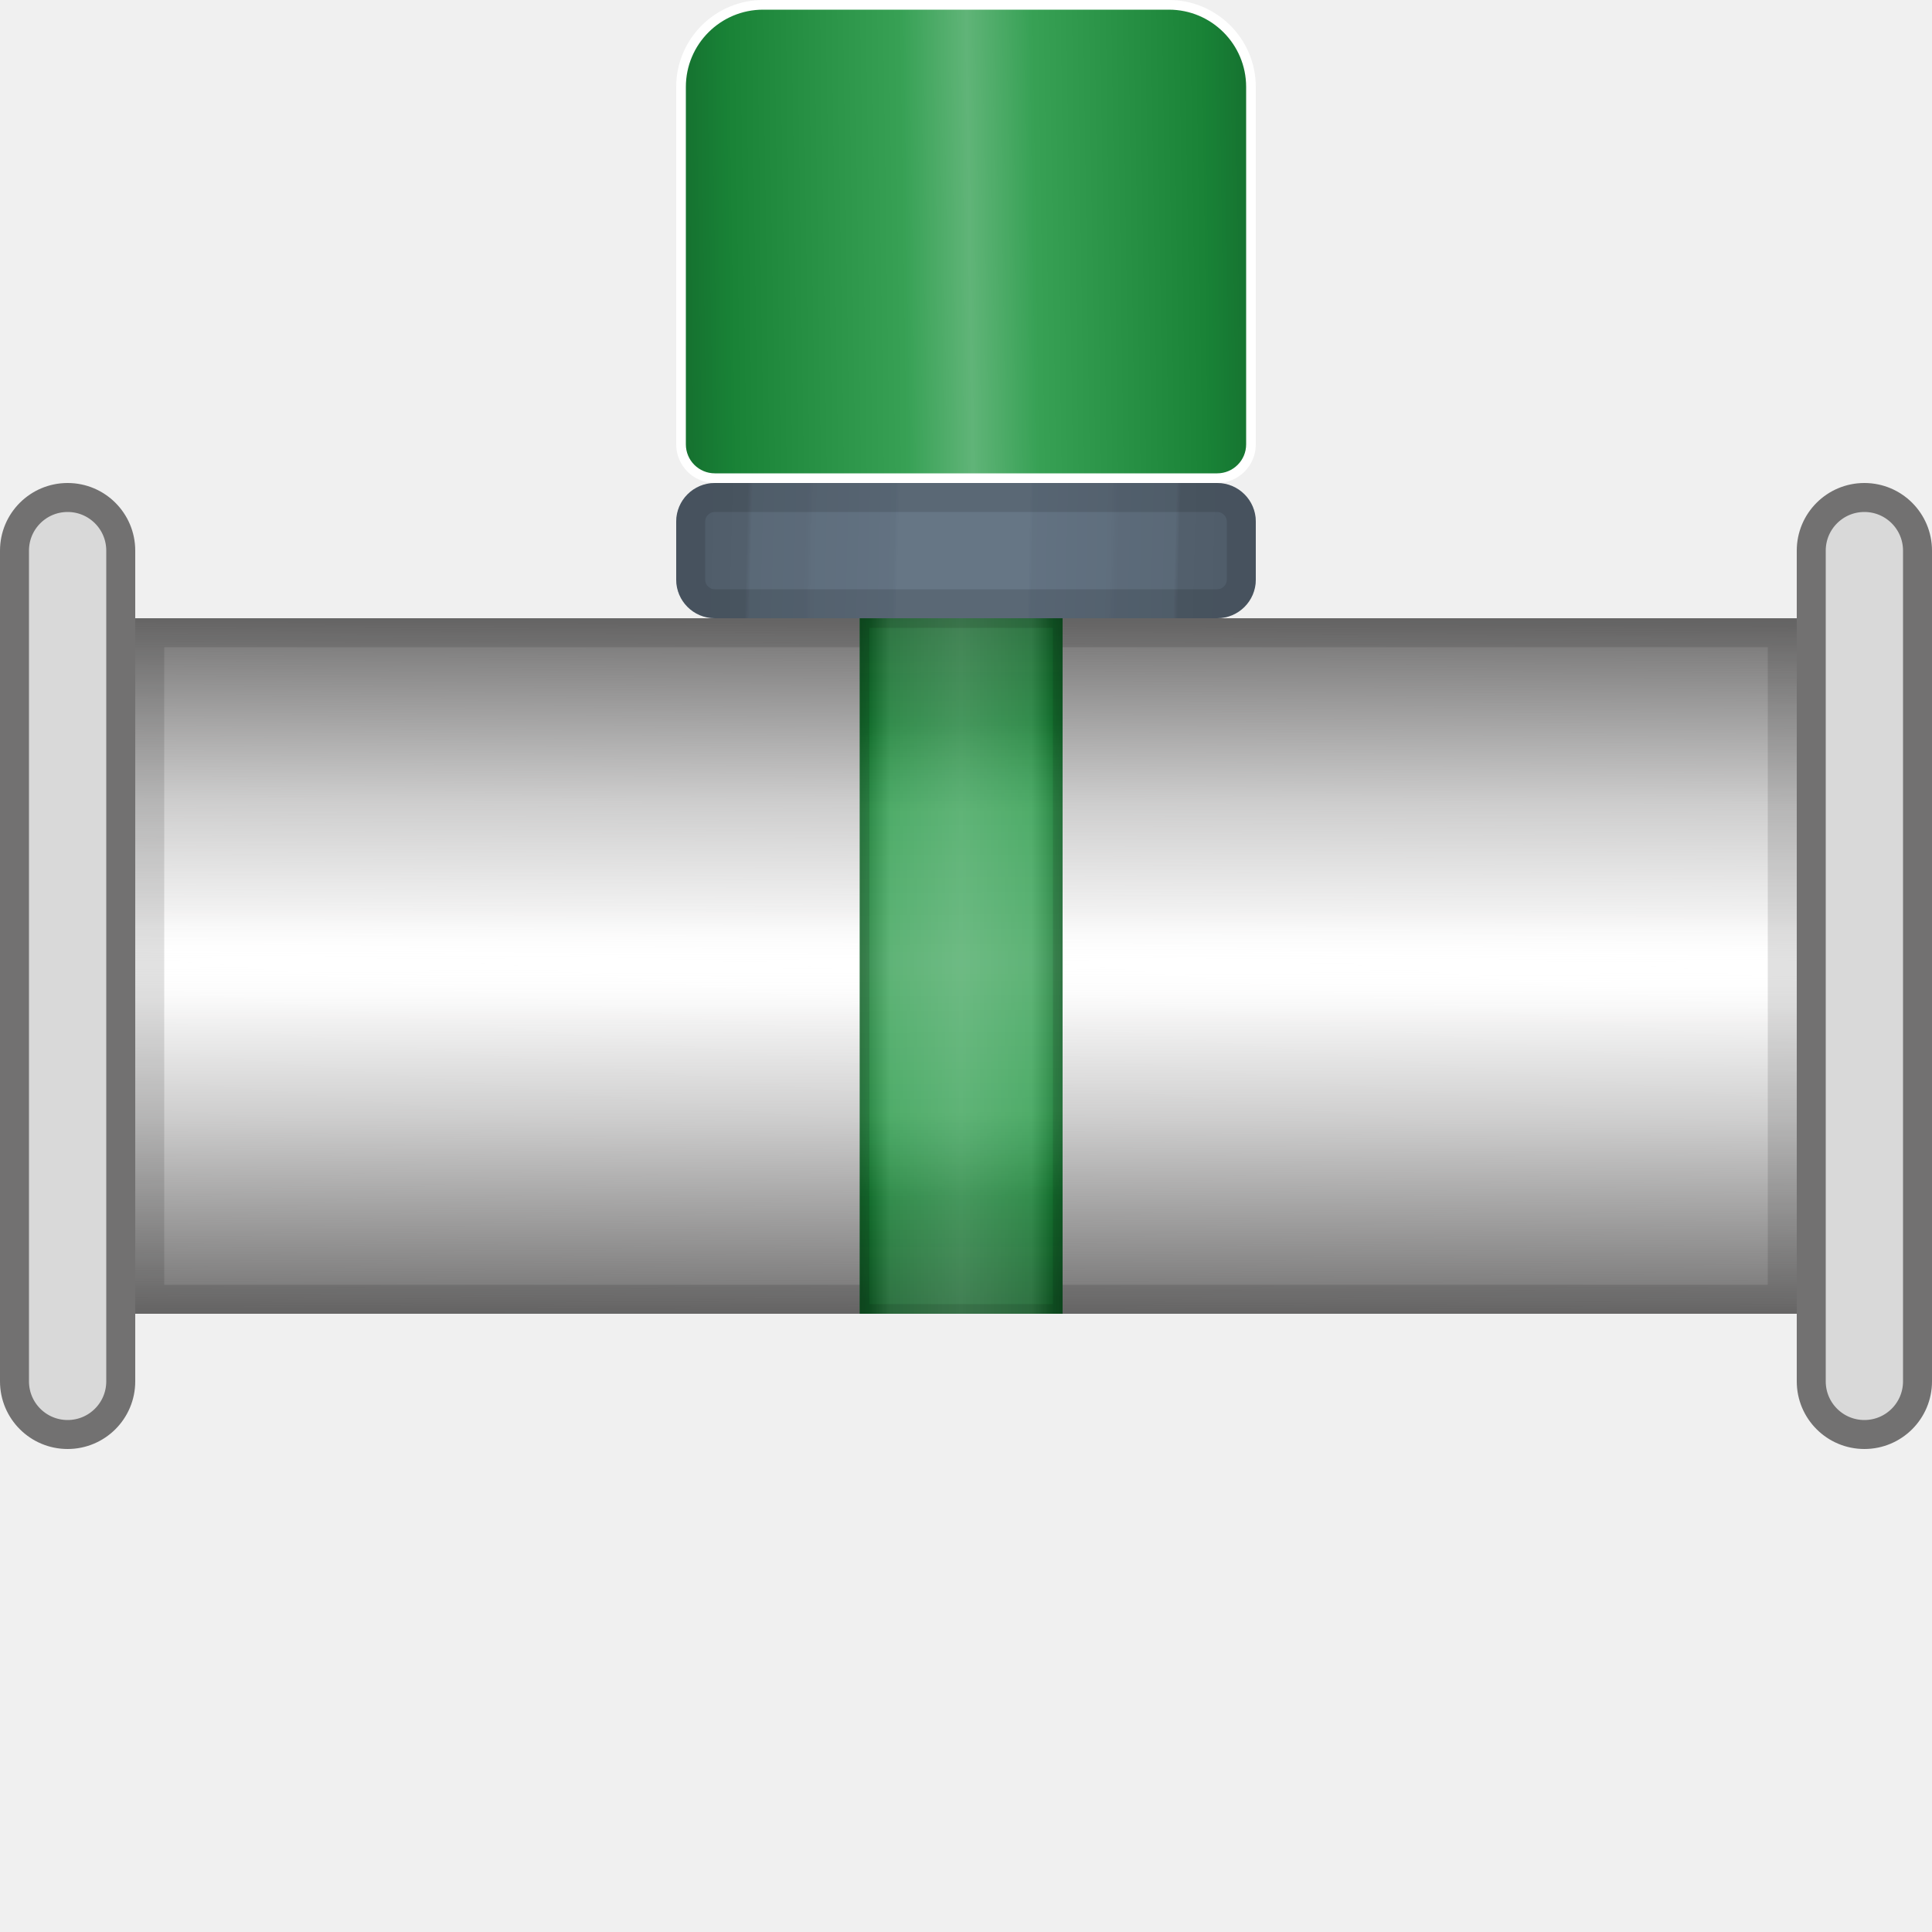
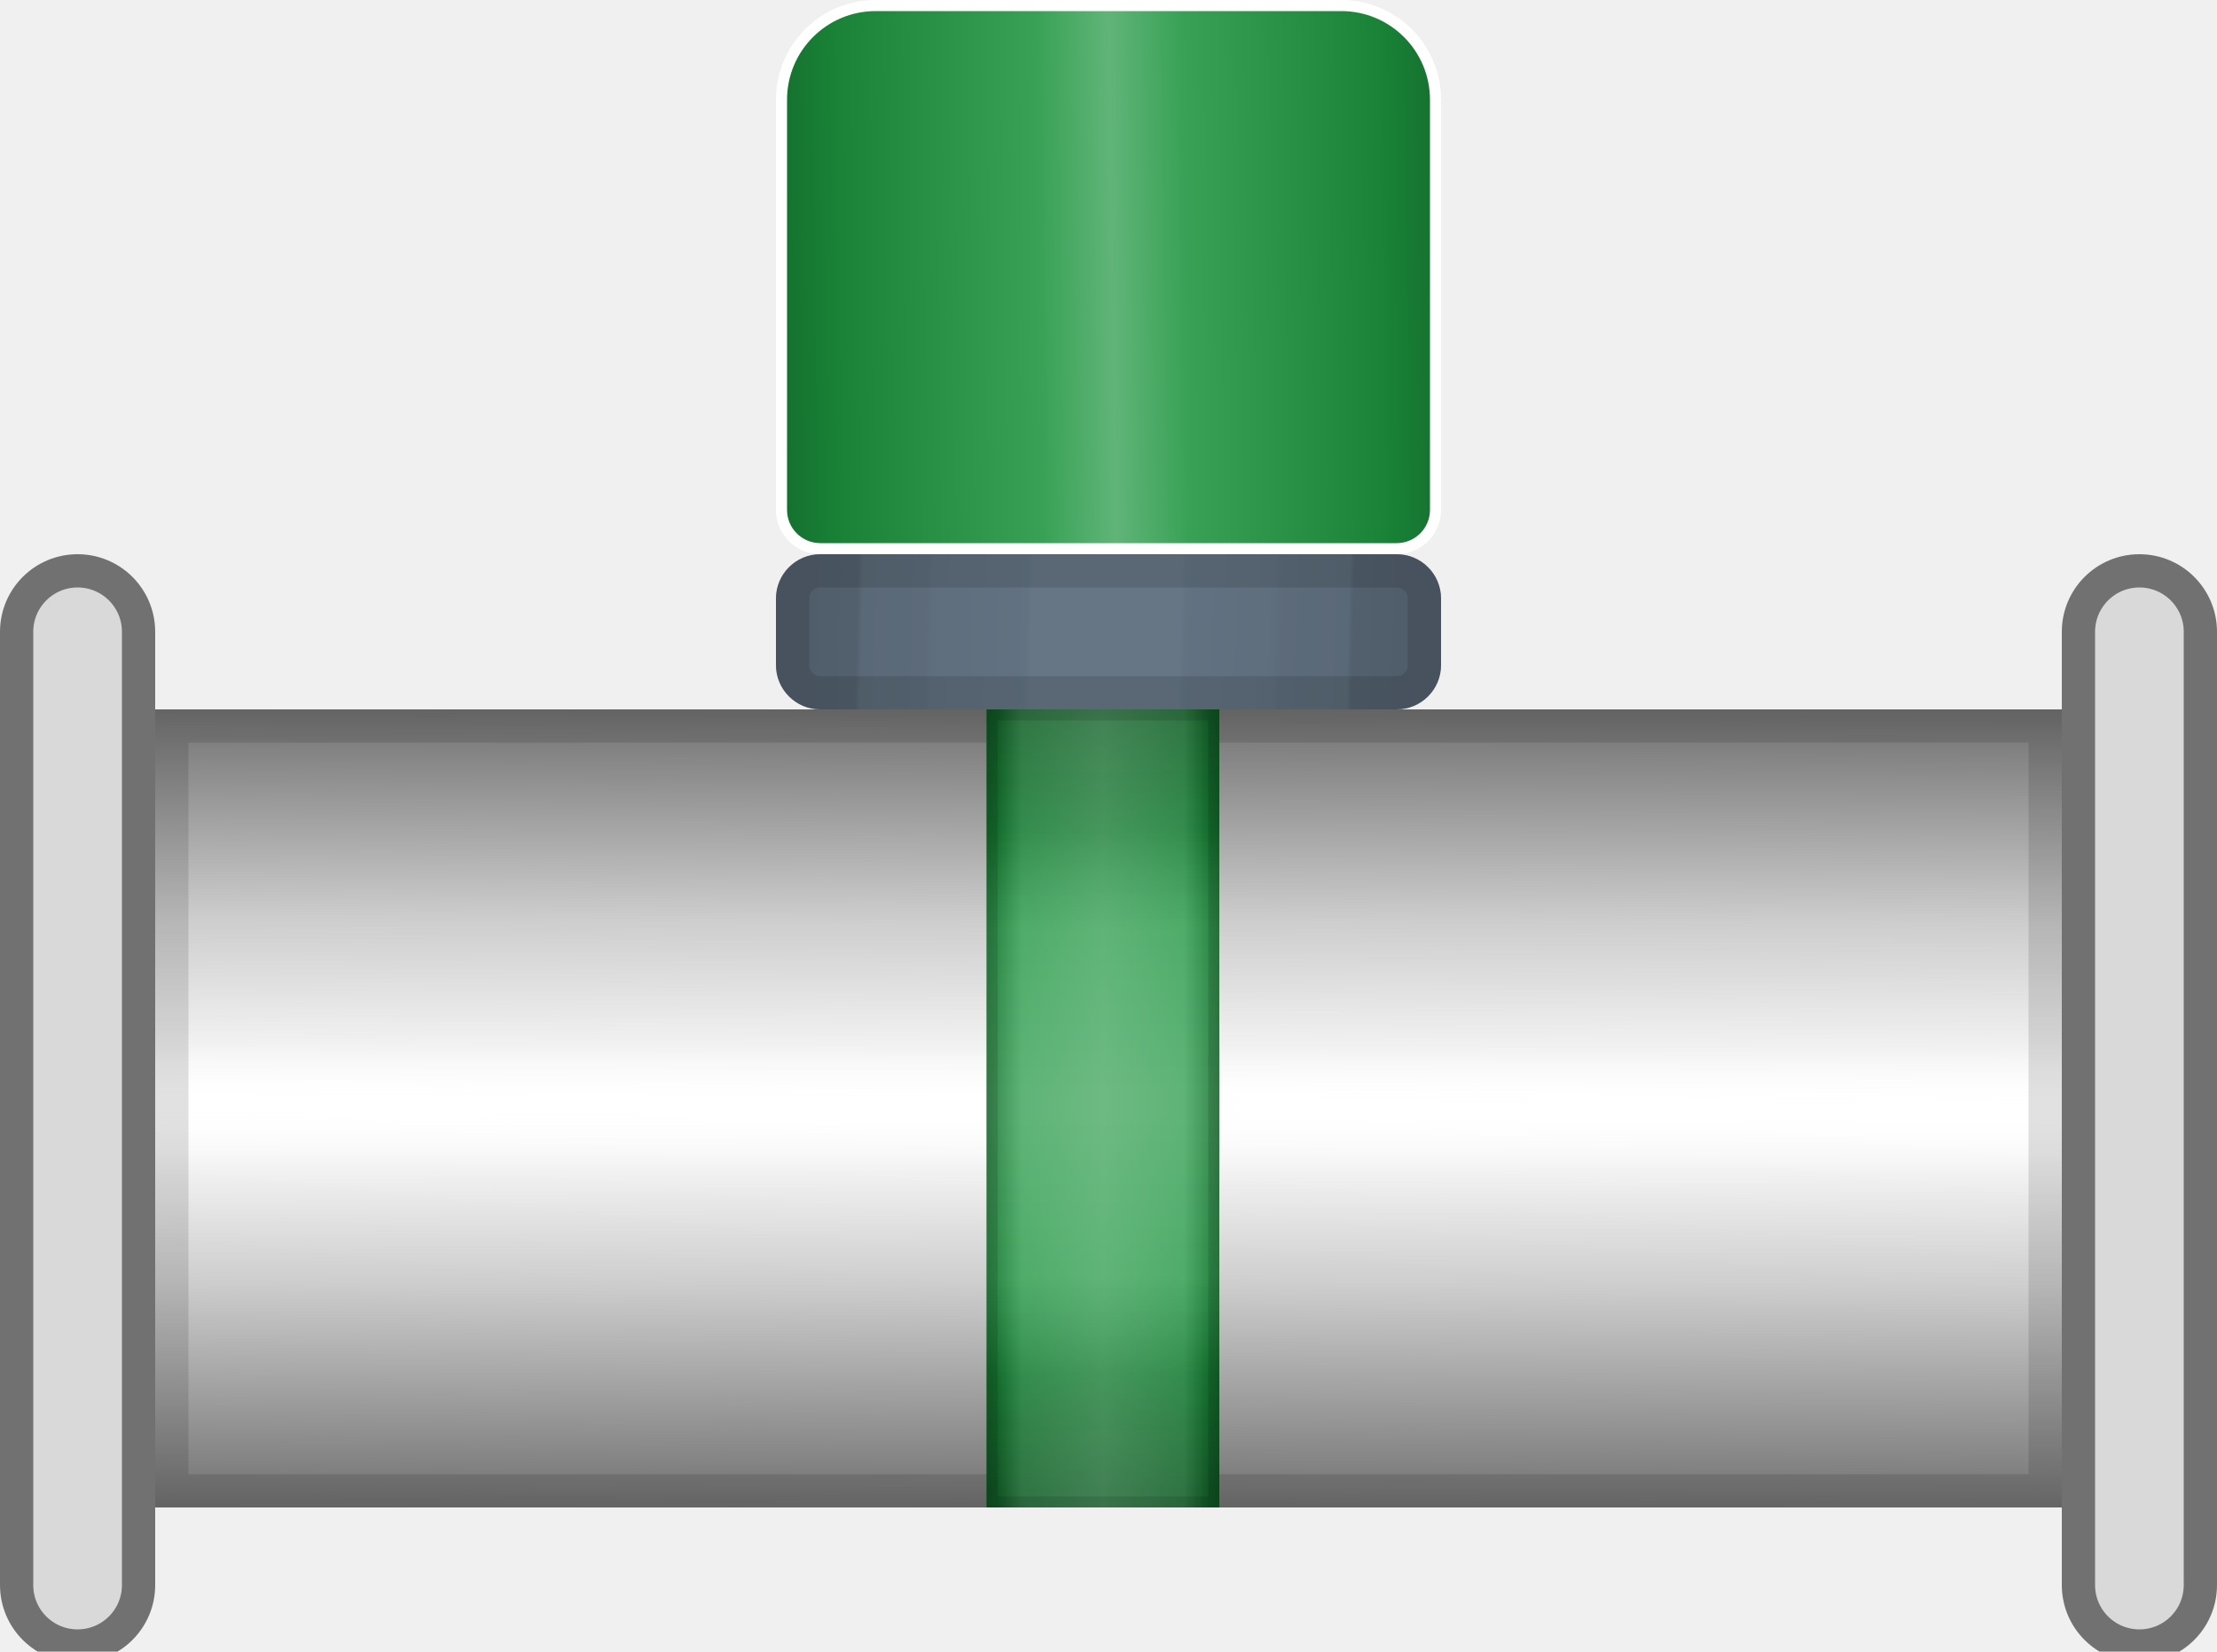
- <svg xmlns="http://www.w3.org/2000/svg" xmlns:ns1="https://thingsboard.io/svg" width="200" height="200" fill="none" version="1.1" viewBox="0 0 200 200">
-   <path d="M14 64H186V136H14V64Z" fill="#fff" ns1:tag="pipe-color" />
-   <path d="M14 64H186V136H14V64Z" fill="url(#paint0_linear_2089_217683)" />
-   <path d="m15.5 65.5h169v69h-169v-69z" stroke="#000" stroke-opacity=".12" stroke-width="3" />
-   <rect x="187.5" y="51.5" width="11" height="97" rx="5.5" fill="#D9D9D9" stroke="#727171" stroke-width="3" />
-   <rect x="1.5" y="51.5" width="11" height="97" rx="5.5" fill="#D9D9D9" stroke="#727171" stroke-width="3" />
-   <path d="m70.5 46c0 1.933 1.567 3.5 3.5 3.5l52 1e-4c1.933 0 3.5-1.567 3.5-3.5v-37c0-4.694-3.806-8.5-8.5-8.5h-42c-4.694 0-8.5 3.806-8.5 8.5v37z" fill="#1C943E" ns1:tag="walve" />
-   <path d="m70.5 46c0 1.933 1.567 3.5 3.5 3.5l52 1e-4c1.933 0 3.5-1.567 3.5-3.5v-37c0-4.694-3.806-8.5-8.5-8.5h-42c-4.694 0-8.5 3.806-8.5 8.5v37z" fill="url(#paint1_linear_2089_217683)" />
-   <path d="m70.5 46c0 1.933 1.567 3.5 3.5 3.5l52 1e-4c1.933 0 3.5-1.567 3.5-3.5v-37c0-4.694-3.806-8.5-8.5-8.5h-42c-4.694 0-8.5 3.806-8.5 8.5v37z" stroke="#fff" />
-   <path d="m110 136v-72h-21v72h21z" fill="#1C943E" ns1:tag="walve" />
-   <path d="m110 136v-72h-21v72h21z" fill="url(#paint2_linear_2089_217683)" />
-   <path d="m110 136v-72h-21v72h21z" fill="url(#paint3_linear_2089_217683)" />
-   <path d="m109.5 135.5v-71h-20v71h20z" stroke="#000" stroke-opacity=".12" />
-   <path d="m126 64c2.209 0 4-1.791 4-4v-6c0-2.209-1.791-4-4-4h-52c-2.209 0-4 1.791-4 4v6c0 2.209 1.791 4 4 4h52z" fill="#647484" />
-   <path d="m126 64c2.209 0 4-1.791 4-4v-6c0-2.209-1.791-4-4-4h-52c-2.209 0-4 1.791-4 4v6c0 2.209 1.791 4 4 4h52z" fill="url(#paint4_linear_2089_217683)" />
-   <path d="m126 62.5c1.381 0 2.5-1.119 2.5-2.5v-6c0-1.381-1.119-2.5-2.5-2.5h-52c-1.381 0-2.5 1.119-2.5 2.5v6c0 1.381 1.119 2.5 2.5 2.5h52z" stroke="#000" stroke-opacity=".12" stroke-width="3" />
-   <path d="m67.262 0s-67.262 0-67.262 33.5v164.18c0 1.326 1.791 2.32 4 2.32h192c2.209 0 4-0.995 4-2.32v-164.18c0-33.5-66.07-33.5-66.07-33.5h-33.93zm67.07 40.6c-1.289 0-2.333 0.627-2.333 1.4v150.2c0 0.773 1.045 1.4 2.333 1.4h14.667c1.289 0 2.333-0.627 2.333-1.4v-150.2c0-0.773-1.045-1.4-2.333-1.4z" fill="#000" fill-opacity="0" ns1:tag="clickArea" />
+ <svg xmlns="http://www.w3.org/2000/svg" width="200" height="149" viewBox="0 0 200 149" fill="none">
+   <g clip-path="url(#clip0_19145_190570)">
+     <path d="M14 64H186V136H14V64Z" fill="white" />
+     <path d="M14 64H186V136H14V64Z" fill="url(#paint0_linear_19145_190570)" />
+     <path d="M15.5 65.5H184.5V134.5H15.5V65.5Z" stroke="black" stroke-opacity="0.12" stroke-width="3" />
+     <path d="M198.5 57C198.5 53.962 196.038 51.5 193 51.5C189.962 51.5 187.5 53.962 187.5 57V143C187.5 146.038 189.962 148.5 193 148.5C196.038 148.5 198.5 146.038 198.5 143V57Z" fill="#D9D9D9" stroke="#727171" stroke-width="3" />
+     <path d="M12.5 57C12.5 53.962 10.038 51.5 7 51.5C3.962 51.5 1.5 53.962 1.5 57V143C1.5 146.038 3.962 148.5 7 148.5C10.038 148.5 12.5 146.038 12.5 143V57Z" fill="#D9D9D9" stroke="#727171" stroke-width="3" />
+     <path d="M70.5 46C70.5 47.933 72.067 49.5 74 49.5L126 49.5C127.933 49.5 129.5 47.933 129.5 46V9C129.5 4.306 125.694 0.5 121 0.5H79C74.306 0.5 70.5 4.306 70.5 9V46Z" fill="#1C943E" />
+     <path d="M70.5 46C70.5 47.933 72.067 49.5 74 49.5L126 49.5C127.933 49.5 129.5 47.933 129.5 46V9C129.5 4.306 125.694 0.5 121 0.5H79C74.306 0.5 70.5 4.306 70.5 9V46Z" fill="url(#paint1_linear_19145_190570)" />
+     <path d="M70.5 46C70.5 47.933 72.067 49.5 74 49.5L126 49.5C127.933 49.5 129.5 47.933 129.5 46V9C129.5 4.306 125.694 0.5 121 0.5H79C74.306 0.5 70.5 4.306 70.5 9V46Z" stroke="white" />
+     <path d="M110 136V64H89V136H110Z" fill="#1C943E" />
+     <path d="M110 136V64H89V136H110Z" fill="url(#paint2_linear_19145_190570)" />
+     <path d="M110 136V64H89V136H110Z" fill="url(#paint3_linear_19145_190570)" />
+     <path d="M109.5 135.5V64.5H89.5V135.5H109.5Z" stroke="black" stroke-opacity="0.12" />
+     <path d="M126 64C128.209 64 130 62.209 130 60V54C130 51.791 128.209 50 126 50H74C71.791 50 70 51.791 70 54V60C70 62.209 71.791 64 74 64H126Z" fill="#647484" />
+     <path d="M126 64C128.209 64 130 62.209 130 60V54C130 51.791 128.209 50 126 50H74C71.791 50 70 51.791 70 54V60C70 62.209 71.791 64 74 64H126Z" fill="url(#paint4_linear_19145_190570)" />
+     <path d="M126 62.5C127.381 62.5 128.5 61.381 128.5 60V54C128.5 52.619 127.381 51.5 126 51.5H74C72.619 51.5 71.5 52.619 71.5 54V60C71.5 61.381 72.619 62.5 74 62.5H126Z" stroke="black" stroke-opacity="0.12" stroke-width="3" />
+   </g>
  <defs>
-     <linearGradient id="paint0_linear_2089_217683" x1="58.72" x2="58.53" y1="64" y2="136" gradientUnits="userSpaceOnUse">
-       <stop stop-color="#727171" offset="0" />
-       <stop stop-color="#727171" stop-opacity=".35" offset=".264" />
-       <stop stop-color="#727171" stop-opacity=".1" offset=".418" />
-       <stop stop-color="#fff" stop-opacity="0" offset=".498" />
-       <stop stop-color="#727171" stop-opacity=".1" offset=".581" />
-       <stop stop-color="#727171" stop-opacity=".35" offset=".719" />
-       <stop stop-color="#727171" offset="1" />
+     <linearGradient id="paint0_linear_19145_190570" x1="58.72" y1="64" x2="58.53" y2="136" gradientUnits="userSpaceOnUse">
+       <stop stop-color="#727171" />
+       <stop offset="0.264" stop-color="#727171" stop-opacity="0.35" />
+       <stop offset="0.418" stop-color="#727171" stop-opacity="0.1" />
+       <stop offset="0.498" stop-color="white" stop-opacity="0" />
+       <stop offset="0.581" stop-color="#727171" stop-opacity="0.1" />
+       <stop offset="0.719" stop-color="#727171" stop-opacity="0.35" />
+       <stop offset="1" stop-color="#727171" />
    </linearGradient>
-     <linearGradient id="paint1_linear_2089_217683" x1="134.3" x2="65.705" y1="8.04" y2="9.031" gradientUnits="userSpaceOnUse">
-       <stop stop-color="#020202" stop-opacity=".35" offset="0" />
-       <stop stop-color="#020202" stop-opacity=".12" offset=".141" />
-       <stop stop-color="#fff" stop-opacity=".12" offset=".399" />
-       <stop stop-color="#fff" stop-opacity=".3" offset=".498" />
-       <stop stop-color="#fff" stop-opacity=".12" offset=".597" />
-       <stop stop-color="#020202" stop-opacity=".12" offset=".859" />
-       <stop stop-color="#020202" stop-opacity=".35" offset="1" />
+     <linearGradient id="paint1_linear_19145_190570" x1="134.3" y1="8.04" x2="65.705" y2="9.03" gradientUnits="userSpaceOnUse">
+       <stop stop-color="#020202" stop-opacity="0.35" />
+       <stop offset="0.141" stop-color="#020202" stop-opacity="0.12" />
+       <stop offset="0.399" stop-color="white" stop-opacity="0.12" />
+       <stop offset="0.498" stop-color="white" stop-opacity="0.3" />
+       <stop offset="0.597" stop-color="white" stop-opacity="0.12" />
+       <stop offset="0.859" stop-color="#020202" stop-opacity="0.12" />
+       <stop offset="1" stop-color="#020202" stop-opacity="0.35" />
    </linearGradient>
-     <linearGradient id="paint2_linear_2089_217683" x1="99.475" x2="100.06" y1="64" y2="134.92" gradientUnits="userSpaceOnUse">
-       <stop stop-color="#020202" stop-opacity=".35" offset="0" />
-       <stop stop-color="#020202" stop-opacity=".15" offset=".158" />
-       <stop stop-color="#fff" stop-opacity=".12" offset=".282" />
-       <stop stop-color="#fff" stop-opacity=".2" offset=".503" />
-       <stop stop-color="#fff" stop-opacity=".12" offset=".721" />
-       <stop stop-color="#020202" stop-opacity=".15" offset=".842" />
-       <stop stop-color="#020202" stop-opacity=".35" offset=".993" />
+     <linearGradient id="paint2_linear_19145_190570" x1="99.475" y1="64" x2="100.06" y2="134.92" gradientUnits="userSpaceOnUse">
+       <stop stop-color="#020202" stop-opacity="0.35" />
+       <stop offset="0.158" stop-color="#020202" stop-opacity="0.15" />
+       <stop offset="0.282" stop-color="white" stop-opacity="0.12" />
+       <stop offset="0.503" stop-color="white" stop-opacity="0.2" />
+       <stop offset="0.721" stop-color="white" stop-opacity="0.12" />
+       <stop offset="0.842" stop-color="#020202" stop-opacity="0.15" />
+       <stop offset="0.993" stop-color="#020202" stop-opacity="0.35" />
    </linearGradient>
-     <linearGradient id="paint3_linear_2089_217683" x1="110" x2="89" y1="100" y2="100" gradientUnits="userSpaceOnUse">
-       <stop stop-color="#020202" stop-opacity=".2" offset=".01" />
-       <stop stop-color="#020202" stop-opacity=".12" offset=".05" />
-       <stop stop-color="#fff" stop-opacity=".12" offset=".153" />
-       <stop stop-color="#fff" stop-opacity=".2" offset=".5" />
-       <stop stop-color="#fff" stop-opacity=".12" offset=".85" />
-       <stop stop-opacity=".12" offset=".95" />
-       <stop stop-opacity=".2" offset="1" />
+     <linearGradient id="paint3_linear_19145_190570" x1="110" y1="100" x2="89" y2="100" gradientUnits="userSpaceOnUse">
+       <stop offset="0.01" stop-color="#020202" stop-opacity="0.2" />
+       <stop offset="0.05" stop-color="#020202" stop-opacity="0.12" />
+       <stop offset="0.153" stop-color="white" stop-opacity="0.12" />
+       <stop offset="0.5" stop-color="white" stop-opacity="0.2" />
+       <stop offset="0.85" stop-color="white" stop-opacity="0.12" />
+       <stop offset="0.95" stop-opacity="0.12" />
+       <stop offset="1" stop-opacity="0.2" />
    </linearGradient>
-     <linearGradient id="paint4_linear_2089_217683" x1="72.287" x2="127.11" y1="55.78" y2="57.142" gradientUnits="userSpaceOnUse">
-       <stop stop-color="#020202" stop-opacity=".2" offset="0" />
-       <stop stop-color="#020202" stop-opacity=".18" offset=".091" />
-       <stop stop-color="#020202" stop-opacity=".1" offset=".1" />
-       <stop stop-color="#020202" stop-opacity=".08" offset=".205" />
-       <stop stop-color="#020202" stop-opacity=".05" offset=".216" />
-       <stop stop-color="#020202" stop-opacity=".02" offset=".37" />
-       <stop stop-color="#fff" stop-opacity=".01" offset=".378" />
-       <stop stop-color="#fff" stop-opacity=".01" offset=".624" />
-       <stop stop-color="#020202" stop-opacity=".02" offset=".631" />
-       <stop stop-color="#020202" stop-opacity=".05" offset=".776" />
-       <stop stop-color="#020202" stop-opacity=".08" offset=".79" />
-       <stop stop-color="#020202" stop-opacity=".1" offset=".9" />
-       <stop stop-color="#020202" stop-opacity=".18" offset=".908" />
-       <stop stop-color="#020202" stop-opacity=".2" offset="1" />
+     <linearGradient id="paint4_linear_19145_190570" x1="72.287" y1="55.78" x2="127.11" y2="57.142" gradientUnits="userSpaceOnUse">
+       <stop stop-color="#020202" stop-opacity="0.2" />
+       <stop offset="0.091" stop-color="#020202" stop-opacity="0.18" />
+       <stop offset="0.1" stop-color="#020202" stop-opacity="0.1" />
+       <stop offset="0.205" stop-color="#020202" stop-opacity="0.08" />
+       <stop offset="0.216" stop-color="#020202" stop-opacity="0.05" />
+       <stop offset="0.37" stop-color="#020202" stop-opacity="0.02" />
+       <stop offset="0.378" stop-color="white" stop-opacity="0.01" />
+       <stop offset="0.624" stop-color="white" stop-opacity="0.01" />
+       <stop offset="0.631" stop-color="#020202" stop-opacity="0.02" />
+       <stop offset="0.776" stop-color="#020202" stop-opacity="0.05" />
+       <stop offset="0.79" stop-color="#020202" stop-opacity="0.08" />
+       <stop offset="0.9" stop-color="#020202" stop-opacity="0.1" />
+       <stop offset="0.908" stop-color="#020202" stop-opacity="0.18" />
+       <stop offset="1" stop-color="#020202" stop-opacity="0.2" />
    </linearGradient>
+     <clipPath id="clip0_19145_190570">
+       <rect width="200" height="149" fill="white" />
+     </clipPath>
  </defs>
</svg>
